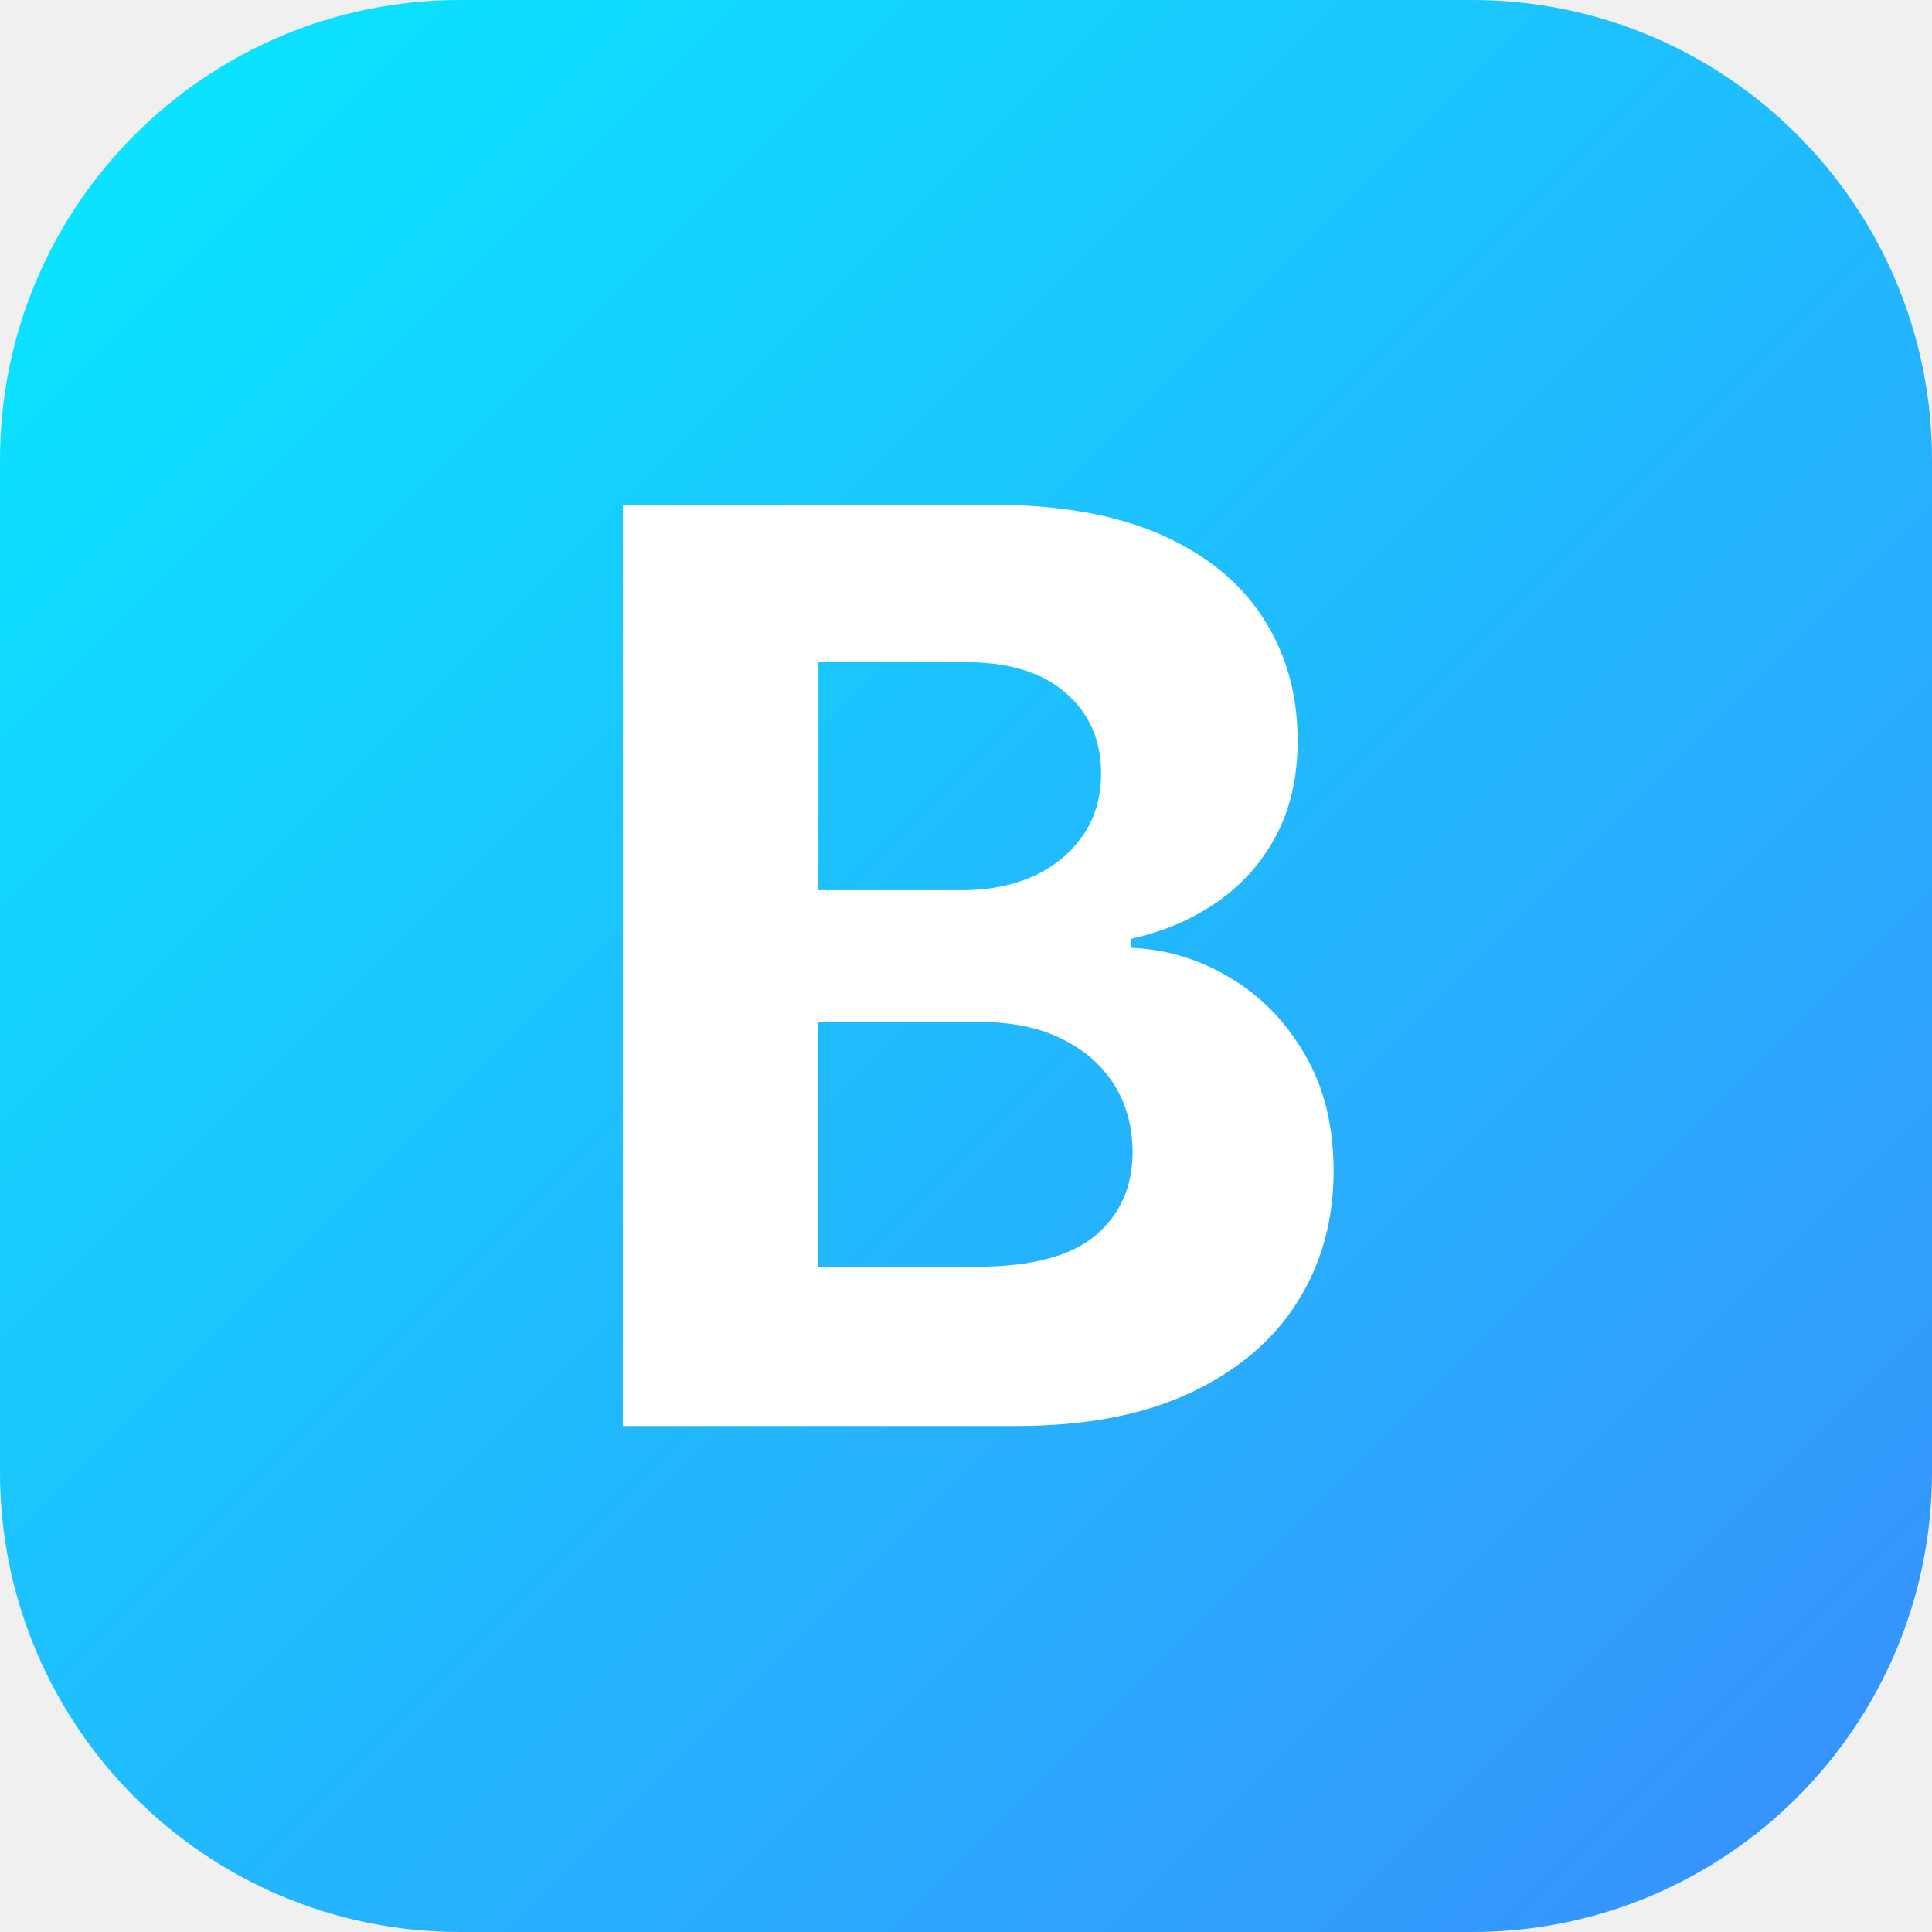
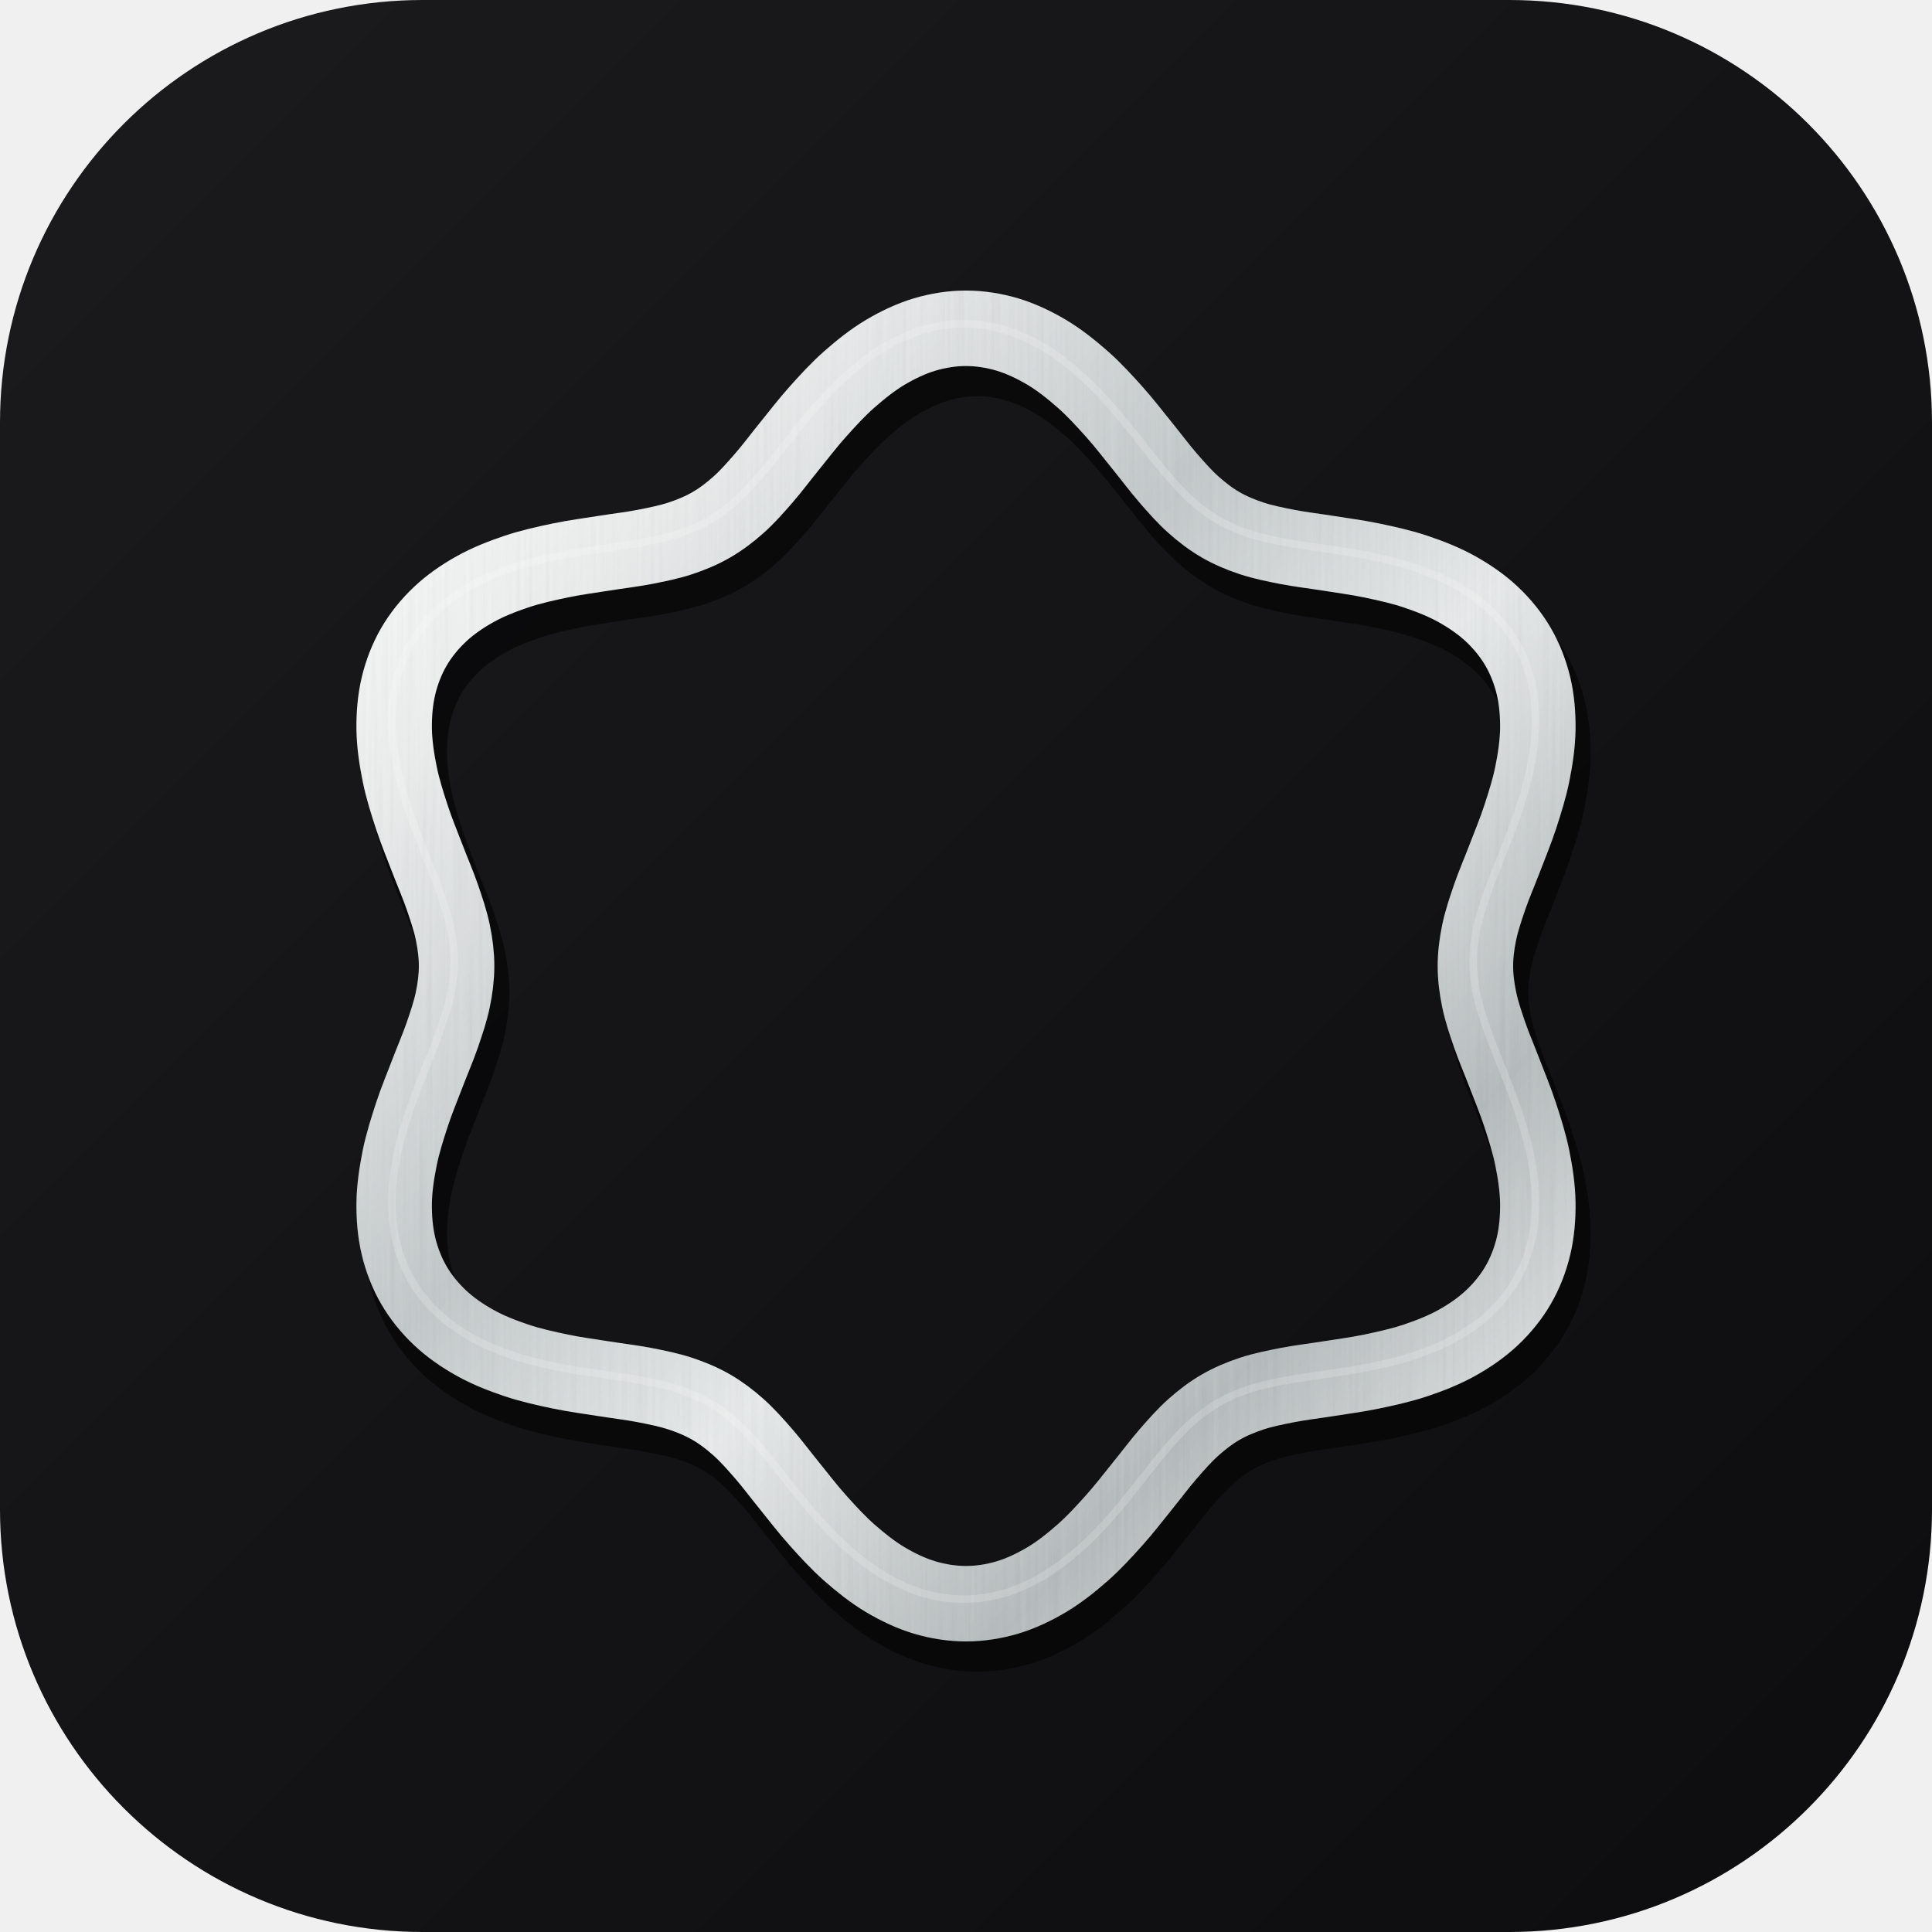
- <svg xmlns="http://www.w3.org/2000/svg" width="420" height="420" viewBox="0 0 420 420" fill="none">
-   <rect width="420" height="420" rx="100" fill="url(#paint0_linear_12_6)" />
-   <path d="M135.407 310V109.72H215.597C230.331 109.72 242.621 111.904 252.465 116.272C262.31 120.64 269.709 126.704 274.664 134.462C279.619 142.155 282.096 151.021 282.096 161.062C282.096 168.885 280.532 175.763 277.402 181.696C274.273 187.563 269.97 192.388 264.494 196.169C259.082 199.885 252.889 202.526 245.913 204.09V206.046C253.541 206.372 260.68 208.524 267.33 212.501C274.045 216.477 279.489 222.052 283.661 229.223C287.834 236.329 289.92 244.805 289.92 254.649C289.92 265.276 287.279 274.762 281.999 283.107C276.783 291.387 269.057 297.939 258.822 302.763C248.586 307.588 235.971 310 220.976 310H135.407ZM177.751 275.381H212.272C224.073 275.381 232.678 273.132 238.09 268.634C243.501 264.07 246.206 258.007 246.206 250.444C246.206 244.903 244.87 240.013 242.197 235.775C239.524 231.538 235.71 228.213 230.755 225.8C225.865 223.388 220.031 222.182 213.25 222.182H177.751V275.381ZM177.751 193.529H209.143C214.945 193.529 220.096 192.518 224.594 190.497C229.158 188.411 232.744 185.477 235.351 181.696C238.024 177.914 239.361 173.383 239.361 168.103C239.361 160.866 236.786 155.031 231.635 150.598C226.55 146.164 219.313 143.948 209.925 143.948H177.751V193.529Z" fill="white" />
+ <svg xmlns="http://www.w3.org/2000/svg" viewBox="0 0 512 512" width="512" height="512" role="img" aria-label="Neuroclaw">
  <defs>
-     <linearGradient id="paint0_linear_12_6" x1="0" y1="0" x2="420" y2="420" gradientUnits="userSpaceOnUse">
-       <stop stop-color="#07E9FF" />
-       <stop offset="1" stop-color="#398EFC" />
+     <linearGradient id="nc-metal" x1="0" y1="0" x2="1" y2="1">
+       <stop offset="0%" stop-color="#ffffff" />
+       <stop offset="18%" stop-color="#eceeee" />
+       <stop offset="40%" stop-color="#c2c8c9" />
+       <stop offset="58%" stop-color="#e8ebeb" />
+       <stop offset="78%" stop-color="#b4babb" />
+       <stop offset="100%" stop-color="#f4f6f6" />
    </linearGradient>
+     <linearGradient id="nc-bg" x1="0" y1="0" x2="1" y2="1">
+       <stop offset="0%" stop-color="#1b1b1e" />
+       <stop offset="100%" stop-color="#0d0d0f" />
+     </linearGradient>
+     <filter id="nc-brush" x="-20%" y="-20%" width="140%" height="140%">
+       <feTurbulence type="fractalNoise" baseFrequency="0.9 0.02" numOctaves="3" seed="7" result="grain" />
+       <feColorMatrix in="grain" type="saturate" values="0" result="g" />
+       <feComponentTransfer in="g" result="soft">
+         <feFuncA type="linear" slope="0.16" intercept="0" />
+       </feComponentTransfer>
+       <feComposite in="soft" in2="SourceAlpha" operator="in" result="grainClipped" />
+       <feMerge>
+         <feMergeNode in="SourceGraphic" />
+         <feMergeNode in="grainClipped" />
+       </feMerge>
+     </filter>
  </defs>
+   <rect width="512" height="512" rx="112" fill="url(#nc-bg)" />
+   <path d="M 256.00 87.00 C 259.66 87.00, 263.40 87.59, 266.97 88.65 C 270.54 89.72, 274.08 91.40, 277.41 93.38 C 280.73 95.36, 283.93 97.91, 286.92 100.54 C 289.91 103.17, 292.70 106.23, 295.34 109.18 C 297.98 112.13, 300.40 115.31, 302.77 118.23 C 305.14 121.14, 307.32 124.09, 309.57 126.68 C 311.82 129.27, 313.96 131.69, 316.28 133.76 C 318.60 135.83, 320.93 137.60, 323.50 139.09 C 326.07 140.57, 328.77 141.70, 331.72 142.68 C 334.67 143.65, 337.85 144.29, 341.21 144.95 C 344.58 145.60, 348.22 146.02, 351.93 146.61 C 355.64 147.21, 359.61 147.71, 363.48 148.52 C 367.35 149.33, 371.40 150.22, 375.17 151.49 C 378.95 152.76, 382.75 154.26, 386.13 156.15 C 389.51 158.04, 392.74 160.27, 395.44 162.83 C 398.15 165.39, 400.53 168.33, 402.36 171.50 C 404.19 174.67, 405.55 178.20, 406.41 181.83 C 407.27 185.45, 407.59 189.36, 407.54 193.23 C 407.48 197.10, 406.88 201.15, 406.09 205.05 C 405.31 208.95, 404.05 212.90, 402.82 216.66 C 401.59 220.42, 400.04 224.10, 398.70 227.62 C 397.36 231.13, 395.90 234.48, 394.78 237.73 C 393.67 240.97, 392.63 244.04, 392.00 247.09 C 391.37 250.13, 391.00 253.03, 391.00 256.00 C 391.00 258.97, 391.37 261.87, 392.00 264.91 C 392.63 267.96, 393.67 271.03, 394.78 274.27 C 395.90 277.52, 397.36 280.87, 398.70 284.38 C 400.04 287.90, 401.59 291.58, 402.82 295.34 C 404.05 299.10, 405.31 303.05, 406.09 306.95 C 406.88 310.85, 407.48 314.90, 407.54 318.77 C 407.59 322.64, 407.27 326.55, 406.41 330.17 C 405.55 333.80, 404.19 337.33, 402.36 340.50 C 400.53 343.67, 398.15 346.61, 395.44 349.17 C 392.74 351.73, 389.51 353.96, 386.13 355.85 C 382.75 357.74, 378.95 359.24, 375.17 360.51 C 371.40 361.78, 367.35 362.67, 363.48 363.48 C 359.61 364.29, 355.64 364.79, 351.93 365.39 C 348.22 365.98, 344.58 366.40, 341.21 367.05 C 337.85 367.71, 334.67 368.35, 331.72 369.32 C 328.77 370.30, 326.07 371.43, 323.50 372.91 C 320.93 374.40, 318.60 376.17, 316.28 378.24 C 313.96 380.31, 311.82 382.73, 309.57 385.32 C 307.32 387.91, 305.14 390.86, 302.77 393.77 C 300.40 396.69, 297.98 399.87, 295.34 402.82 C 292.70 405.77, 289.91 408.83, 286.92 411.46 C 283.93 414.09, 280.73 416.64, 277.41 418.62 C 274.08 420.60, 270.54 422.28, 266.97 423.35 C 263.40 424.41, 259.66 425.00, 256.00 425.00 C 252.34 425.00, 248.60 424.41, 245.03 423.35 C 241.46 422.28, 237.92 420.60, 234.59 418.62 C 231.27 416.64, 228.07 414.09, 225.08 411.46 C 222.09 408.83, 219.30 405.77, 216.66 402.82 C 214.02 399.87, 211.60 396.69, 209.23 393.77 C 206.86 390.86, 204.68 387.91, 202.43 385.32 C 200.18 382.73, 198.04 380.31, 195.72 378.24 C 193.40 376.17, 191.07 374.40, 188.50 372.91 C 185.93 371.43, 183.23 370.30, 180.28 369.32 C 177.33 368.35, 174.15 367.71, 170.79 367.05 C 167.42 366.40, 163.78 365.98, 160.07 365.39 C 156.36 364.79, 152.39 364.29, 148.52 363.48 C 144.65 362.67, 140.60 361.78, 136.83 360.51 C 133.05 359.24, 129.25 357.74, 125.87 355.85 C 122.49 353.96, 119.26 351.73, 116.56 349.17 C 113.85 346.61, 111.47 343.67, 109.64 340.50 C 107.81 337.33, 106.45 333.80, 105.59 330.17 C 104.73 326.55, 104.41 322.64, 104.46 318.77 C 104.52 314.90, 105.12 310.85, 105.91 306.95 C 106.69 303.05, 107.95 299.10, 109.18 295.34 C 110.41 291.58, 111.96 287.90, 113.30 284.38 C 114.64 280.87, 116.10 277.52, 117.22 274.27 C 118.33 271.03, 119.37 267.96, 120.00 264.91 C 120.63 261.87, 121.00 258.97, 121.00 256.00 C 121.00 253.03, 120.63 250.13, 120.00 247.09 C 119.37 244.04, 118.33 240.97, 117.22 237.73 C 116.10 234.48, 114.64 231.13, 113.30 227.62 C 111.96 224.10, 110.41 220.42, 109.18 216.66 C 107.95 212.90, 106.69 208.95, 105.91 205.05 C 105.12 201.15, 104.52 197.10, 104.46 193.23 C 104.41 189.36, 104.73 185.45, 105.59 181.83 C 106.45 178.20, 107.81 174.67, 109.64 171.50 C 111.47 168.33, 113.85 165.39, 116.56 162.83 C 119.26 160.27, 122.49 158.04, 125.87 156.15 C 129.25 154.26, 133.05 152.76, 136.83 151.49 C 140.60 150.22, 144.65 149.33, 148.52 148.52 C 152.39 147.71, 156.36 147.21, 160.07 146.61 C 163.78 146.02, 167.42 145.60, 170.79 144.95 C 174.15 144.29, 177.33 143.65, 180.28 142.68 C 183.23 141.70, 185.93 140.57, 188.50 139.09 C 191.07 137.60, 193.40 135.83, 195.72 133.76 C 198.04 131.69, 200.18 129.27, 202.43 126.68 C 204.68 124.09, 206.86 121.14, 209.23 118.23 C 211.60 115.31, 214.02 112.13, 216.66 109.18 C 219.30 106.23, 222.09 103.17, 225.08 100.54 C 228.07 97.91, 231.27 95.36, 234.59 93.38 C 237.92 91.40, 241.46 89.72, 245.03 88.65 C 248.60 87.59, 252.34 87.00, 256.00 87.00 Z" fill="none" stroke="#000000" stroke-opacity="0.55" stroke-width="22" stroke-linejoin="round" transform="translate(3,7)" />
+   <g filter="url(#nc-brush)">
+     <path d="M 256.00 87.00 C 259.66 87.00, 263.40 87.59, 266.97 88.65 C 270.54 89.72, 274.08 91.40, 277.41 93.38 C 280.73 95.36, 283.93 97.91, 286.92 100.54 C 289.91 103.17, 292.70 106.23, 295.34 109.18 C 297.98 112.13, 300.40 115.31, 302.77 118.23 C 305.14 121.14, 307.32 124.09, 309.57 126.68 C 311.82 129.27, 313.96 131.69, 316.28 133.76 C 318.60 135.83, 320.93 137.60, 323.50 139.09 C 326.07 140.57, 328.77 141.70, 331.72 142.68 C 334.67 143.65, 337.85 144.29, 341.21 144.95 C 344.58 145.60, 348.22 146.02, 351.93 146.61 C 355.64 147.21, 359.61 147.71, 363.48 148.52 C 367.35 149.33, 371.40 150.22, 375.17 151.49 C 378.95 152.76, 382.75 154.26, 386.13 156.15 C 389.51 158.04, 392.74 160.27, 395.44 162.83 C 398.15 165.39, 400.53 168.33, 402.36 171.50 C 404.19 174.67, 405.55 178.20, 406.41 181.83 C 407.27 185.45, 407.59 189.36, 407.54 193.23 C 407.48 197.10, 406.88 201.15, 406.09 205.05 C 405.31 208.95, 404.05 212.90, 402.82 216.66 C 401.59 220.42, 400.04 224.10, 398.70 227.62 C 397.36 231.13, 395.90 234.48, 394.78 237.73 C 393.67 240.97, 392.63 244.04, 392.00 247.09 C 391.37 250.13, 391.00 253.03, 391.00 256.00 C 391.00 258.97, 391.37 261.87, 392.00 264.91 C 392.63 267.96, 393.67 271.03, 394.78 274.27 C 395.90 277.52, 397.36 280.87, 398.70 284.38 C 400.04 287.90, 401.59 291.58, 402.82 295.34 C 404.05 299.10, 405.31 303.05, 406.09 306.95 C 406.88 310.85, 407.48 314.90, 407.54 318.77 C 407.59 322.64, 407.27 326.55, 406.41 330.17 C 405.55 333.80, 404.19 337.33, 402.36 340.50 C 400.53 343.67, 398.15 346.61, 395.44 349.17 C 392.74 351.73, 389.51 353.96, 386.13 355.85 C 382.75 357.74, 378.95 359.24, 375.17 360.51 C 371.40 361.78, 367.35 362.67, 363.48 363.48 C 359.61 364.29, 355.64 364.79, 351.93 365.39 C 348.22 365.98, 344.58 366.40, 341.21 367.05 C 337.85 367.71, 334.67 368.35, 331.72 369.32 C 328.77 370.30, 326.07 371.43, 323.50 372.91 C 320.93 374.40, 318.60 376.17, 316.28 378.24 C 313.96 380.31, 311.82 382.73, 309.57 385.32 C 307.32 387.91, 305.14 390.86, 302.77 393.77 C 300.40 396.69, 297.98 399.87, 295.34 402.82 C 292.70 405.77, 289.91 408.83, 286.92 411.46 C 283.93 414.09, 280.73 416.64, 277.41 418.62 C 274.08 420.60, 270.54 422.28, 266.97 423.35 C 263.40 424.41, 259.66 425.00, 256.00 425.00 C 252.34 425.00, 248.60 424.41, 245.03 423.35 C 241.46 422.28, 237.92 420.60, 234.59 418.62 C 231.27 416.64, 228.07 414.09, 225.08 411.46 C 222.09 408.83, 219.30 405.77, 216.66 402.82 C 214.02 399.87, 211.60 396.69, 209.23 393.77 C 206.86 390.86, 204.68 387.91, 202.43 385.32 C 200.18 382.73, 198.04 380.31, 195.72 378.24 C 193.40 376.17, 191.07 374.40, 188.50 372.91 C 185.93 371.43, 183.23 370.30, 180.28 369.32 C 177.33 368.35, 174.15 367.71, 170.79 367.05 C 167.42 366.40, 163.78 365.98, 160.07 365.39 C 156.36 364.79, 152.39 364.29, 148.52 363.48 C 144.65 362.67, 140.60 361.78, 136.83 360.51 C 133.05 359.24, 129.25 357.74, 125.87 355.85 C 122.49 353.96, 119.26 351.73, 116.56 349.17 C 113.85 346.61, 111.47 343.67, 109.64 340.50 C 107.81 337.33, 106.45 333.80, 105.59 330.17 C 104.73 326.55, 104.41 322.64, 104.46 318.77 C 104.52 314.90, 105.12 310.85, 105.91 306.95 C 106.69 303.05, 107.95 299.10, 109.18 295.34 C 110.41 291.58, 111.96 287.90, 113.30 284.38 C 114.64 280.87, 116.10 277.52, 117.22 274.27 C 118.33 271.03, 119.37 267.96, 120.00 264.91 C 120.63 261.87, 121.00 258.97, 121.00 256.00 C 121.00 253.03, 120.63 250.13, 120.00 247.09 C 119.37 244.04, 118.33 240.97, 117.22 237.73 C 116.10 234.48, 114.64 231.13, 113.30 227.62 C 111.96 224.10, 110.41 220.42, 109.18 216.66 C 107.95 212.90, 106.69 208.95, 105.91 205.05 C 105.12 201.15, 104.52 197.10, 104.46 193.23 C 104.41 189.36, 104.73 185.45, 105.59 181.83 C 106.45 178.20, 107.81 174.67, 109.64 171.50 C 111.47 168.33, 113.85 165.39, 116.56 162.83 C 119.26 160.27, 122.49 158.04, 125.87 156.15 C 129.25 154.26, 133.05 152.76, 136.83 151.49 C 140.60 150.22, 144.65 149.33, 148.52 148.52 C 152.39 147.71, 156.36 147.21, 160.07 146.61 C 163.78 146.02, 167.42 145.60, 170.79 144.95 C 174.15 144.29, 177.33 143.65, 180.28 142.68 C 183.23 141.70, 185.93 140.57, 188.50 139.09 C 191.07 137.60, 193.40 135.83, 195.72 133.76 C 198.04 131.69, 200.18 129.27, 202.43 126.68 C 204.68 124.09, 206.86 121.14, 209.23 118.23 C 211.60 115.31, 214.02 112.13, 216.66 109.18 C 219.30 106.23, 222.09 103.17, 225.08 100.54 C 228.07 97.91, 231.27 95.36, 234.59 93.38 C 237.92 91.40, 241.46 89.72, 245.03 88.65 C 248.60 87.59, 252.34 87.00, 256.00 87.00 Z" fill="none" stroke="url(#nc-metal)" stroke-width="20" stroke-linejoin="round" />
+   </g>
+   <path d="M 256.00 87.00 C 259.66 87.00, 263.40 87.59, 266.97 88.65 C 270.54 89.72, 274.08 91.40, 277.41 93.38 C 280.73 95.36, 283.93 97.91, 286.92 100.54 C 289.91 103.17, 292.70 106.23, 295.34 109.18 C 297.98 112.13, 300.40 115.31, 302.77 118.23 C 305.14 121.14, 307.32 124.09, 309.57 126.68 C 311.82 129.27, 313.96 131.69, 316.28 133.76 C 318.60 135.83, 320.93 137.60, 323.50 139.09 C 326.07 140.57, 328.77 141.70, 331.72 142.68 C 334.67 143.65, 337.85 144.29, 341.21 144.95 C 344.58 145.60, 348.22 146.02, 351.93 146.61 C 355.64 147.21, 359.61 147.71, 363.48 148.52 C 367.35 149.33, 371.40 150.22, 375.17 151.49 C 378.95 152.76, 382.75 154.26, 386.13 156.15 C 389.51 158.04, 392.74 160.27, 395.44 162.83 C 398.15 165.39, 400.53 168.33, 402.36 171.50 C 404.19 174.67, 405.55 178.20, 406.41 181.83 C 407.27 185.45, 407.59 189.36, 407.54 193.23 C 407.48 197.10, 406.88 201.15, 406.09 205.05 C 405.31 208.95, 404.05 212.90, 402.82 216.66 C 401.59 220.42, 400.04 224.10, 398.70 227.62 C 397.36 231.13, 395.90 234.48, 394.78 237.73 C 393.67 240.97, 392.63 244.04, 392.00 247.09 C 391.37 250.13, 391.00 253.03, 391.00 256.00 C 391.00 258.97, 391.37 261.87, 392.00 264.91 C 392.63 267.96, 393.67 271.03, 394.78 274.27 C 395.90 277.52, 397.36 280.87, 398.70 284.38 C 400.04 287.90, 401.59 291.58, 402.82 295.34 C 404.05 299.10, 405.31 303.05, 406.09 306.95 C 406.88 310.85, 407.48 314.90, 407.54 318.77 C 407.59 322.64, 407.27 326.55, 406.41 330.17 C 405.55 333.80, 404.19 337.33, 402.36 340.50 C 400.53 343.67, 398.15 346.61, 395.44 349.17 C 392.74 351.73, 389.51 353.96, 386.13 355.85 C 382.75 357.74, 378.95 359.24, 375.17 360.51 C 371.40 361.78, 367.35 362.67, 363.48 363.48 C 359.61 364.29, 355.64 364.79, 351.93 365.39 C 348.22 365.98, 344.58 366.40, 341.21 367.05 C 337.85 367.71, 334.67 368.35, 331.72 369.32 C 328.77 370.30, 326.07 371.43, 323.50 372.91 C 320.93 374.40, 318.60 376.17, 316.28 378.24 C 313.96 380.31, 311.82 382.73, 309.57 385.32 C 307.32 387.91, 305.14 390.86, 302.77 393.77 C 300.40 396.69, 297.98 399.87, 295.34 402.82 C 292.70 405.77, 289.91 408.83, 286.92 411.46 C 283.93 414.09, 280.73 416.64, 277.41 418.62 C 274.08 420.60, 270.54 422.28, 266.97 423.35 C 263.40 424.41, 259.66 425.00, 256.00 425.00 C 252.34 425.00, 248.60 424.41, 245.03 423.35 C 241.46 422.28, 237.92 420.60, 234.59 418.62 C 231.27 416.64, 228.07 414.09, 225.08 411.46 C 222.09 408.83, 219.30 405.77, 216.66 402.82 C 214.02 399.87, 211.60 396.69, 209.23 393.77 C 206.86 390.86, 204.68 387.91, 202.43 385.32 C 200.18 382.73, 198.04 380.31, 195.72 378.24 C 193.40 376.17, 191.07 374.40, 188.50 372.91 C 185.93 371.43, 183.23 370.30, 180.28 369.32 C 177.33 368.35, 174.15 367.71, 170.79 367.05 C 167.42 366.40, 163.78 365.98, 160.07 365.39 C 156.36 364.79, 152.39 364.29, 148.52 363.48 C 144.65 362.67, 140.60 361.78, 136.83 360.51 C 133.05 359.24, 129.25 357.74, 125.87 355.85 C 122.49 353.96, 119.26 351.73, 116.56 349.17 C 113.85 346.61, 111.47 343.67, 109.64 340.50 C 107.81 337.33, 106.45 333.80, 105.59 330.17 C 104.73 326.55, 104.41 322.64, 104.46 318.77 C 104.52 314.90, 105.12 310.85, 105.91 306.95 C 106.69 303.05, 107.95 299.10, 109.18 295.34 C 110.41 291.58, 111.96 287.90, 113.30 284.38 C 114.64 280.87, 116.10 277.52, 117.22 274.27 C 118.33 271.03, 119.37 267.96, 120.00 264.91 C 120.63 261.87, 121.00 258.97, 121.00 256.00 C 121.00 253.03, 120.63 250.13, 120.00 247.09 C 119.37 244.04, 118.33 240.97, 117.22 237.73 C 116.10 234.48, 114.64 231.13, 113.30 227.62 C 111.96 224.10, 110.41 220.42, 109.18 216.66 C 107.95 212.90, 106.69 208.95, 105.91 205.05 C 105.12 201.15, 104.52 197.10, 104.46 193.23 C 104.41 189.36, 104.73 185.45, 105.59 181.83 C 106.45 178.20, 107.81 174.67, 109.64 171.50 C 111.47 168.33, 113.85 165.39, 116.56 162.83 C 119.26 160.27, 122.49 158.04, 125.87 156.15 C 129.25 154.26, 133.05 152.76, 136.83 151.49 C 140.60 150.22, 144.65 149.33, 148.52 148.52 C 152.39 147.71, 156.36 147.21, 160.07 146.61 C 163.78 146.02, 167.42 145.60, 170.79 144.95 C 174.15 144.29, 177.33 143.65, 180.28 142.68 C 183.23 141.70, 185.93 140.57, 188.50 139.09 C 191.07 137.60, 193.40 135.83, 195.72 133.76 C 198.04 131.69, 200.18 129.27, 202.43 126.68 C 204.68 124.09, 206.86 121.14, 209.23 118.23 C 211.60 115.31, 214.02 112.13, 216.66 109.18 C 219.30 106.23, 222.09 103.17, 225.08 100.54 C 228.07 97.91, 231.27 95.36, 234.59 93.38 C 237.92 91.40, 241.46 89.72, 245.03 88.65 C 248.60 87.59, 252.34 87.00, 256.00 87.00 Z" fill="none" stroke="#ffffff" stroke-opacity="0.18" stroke-width="2" stroke-linejoin="round" transform="translate(-0.6,-1.2)" />
</svg>
